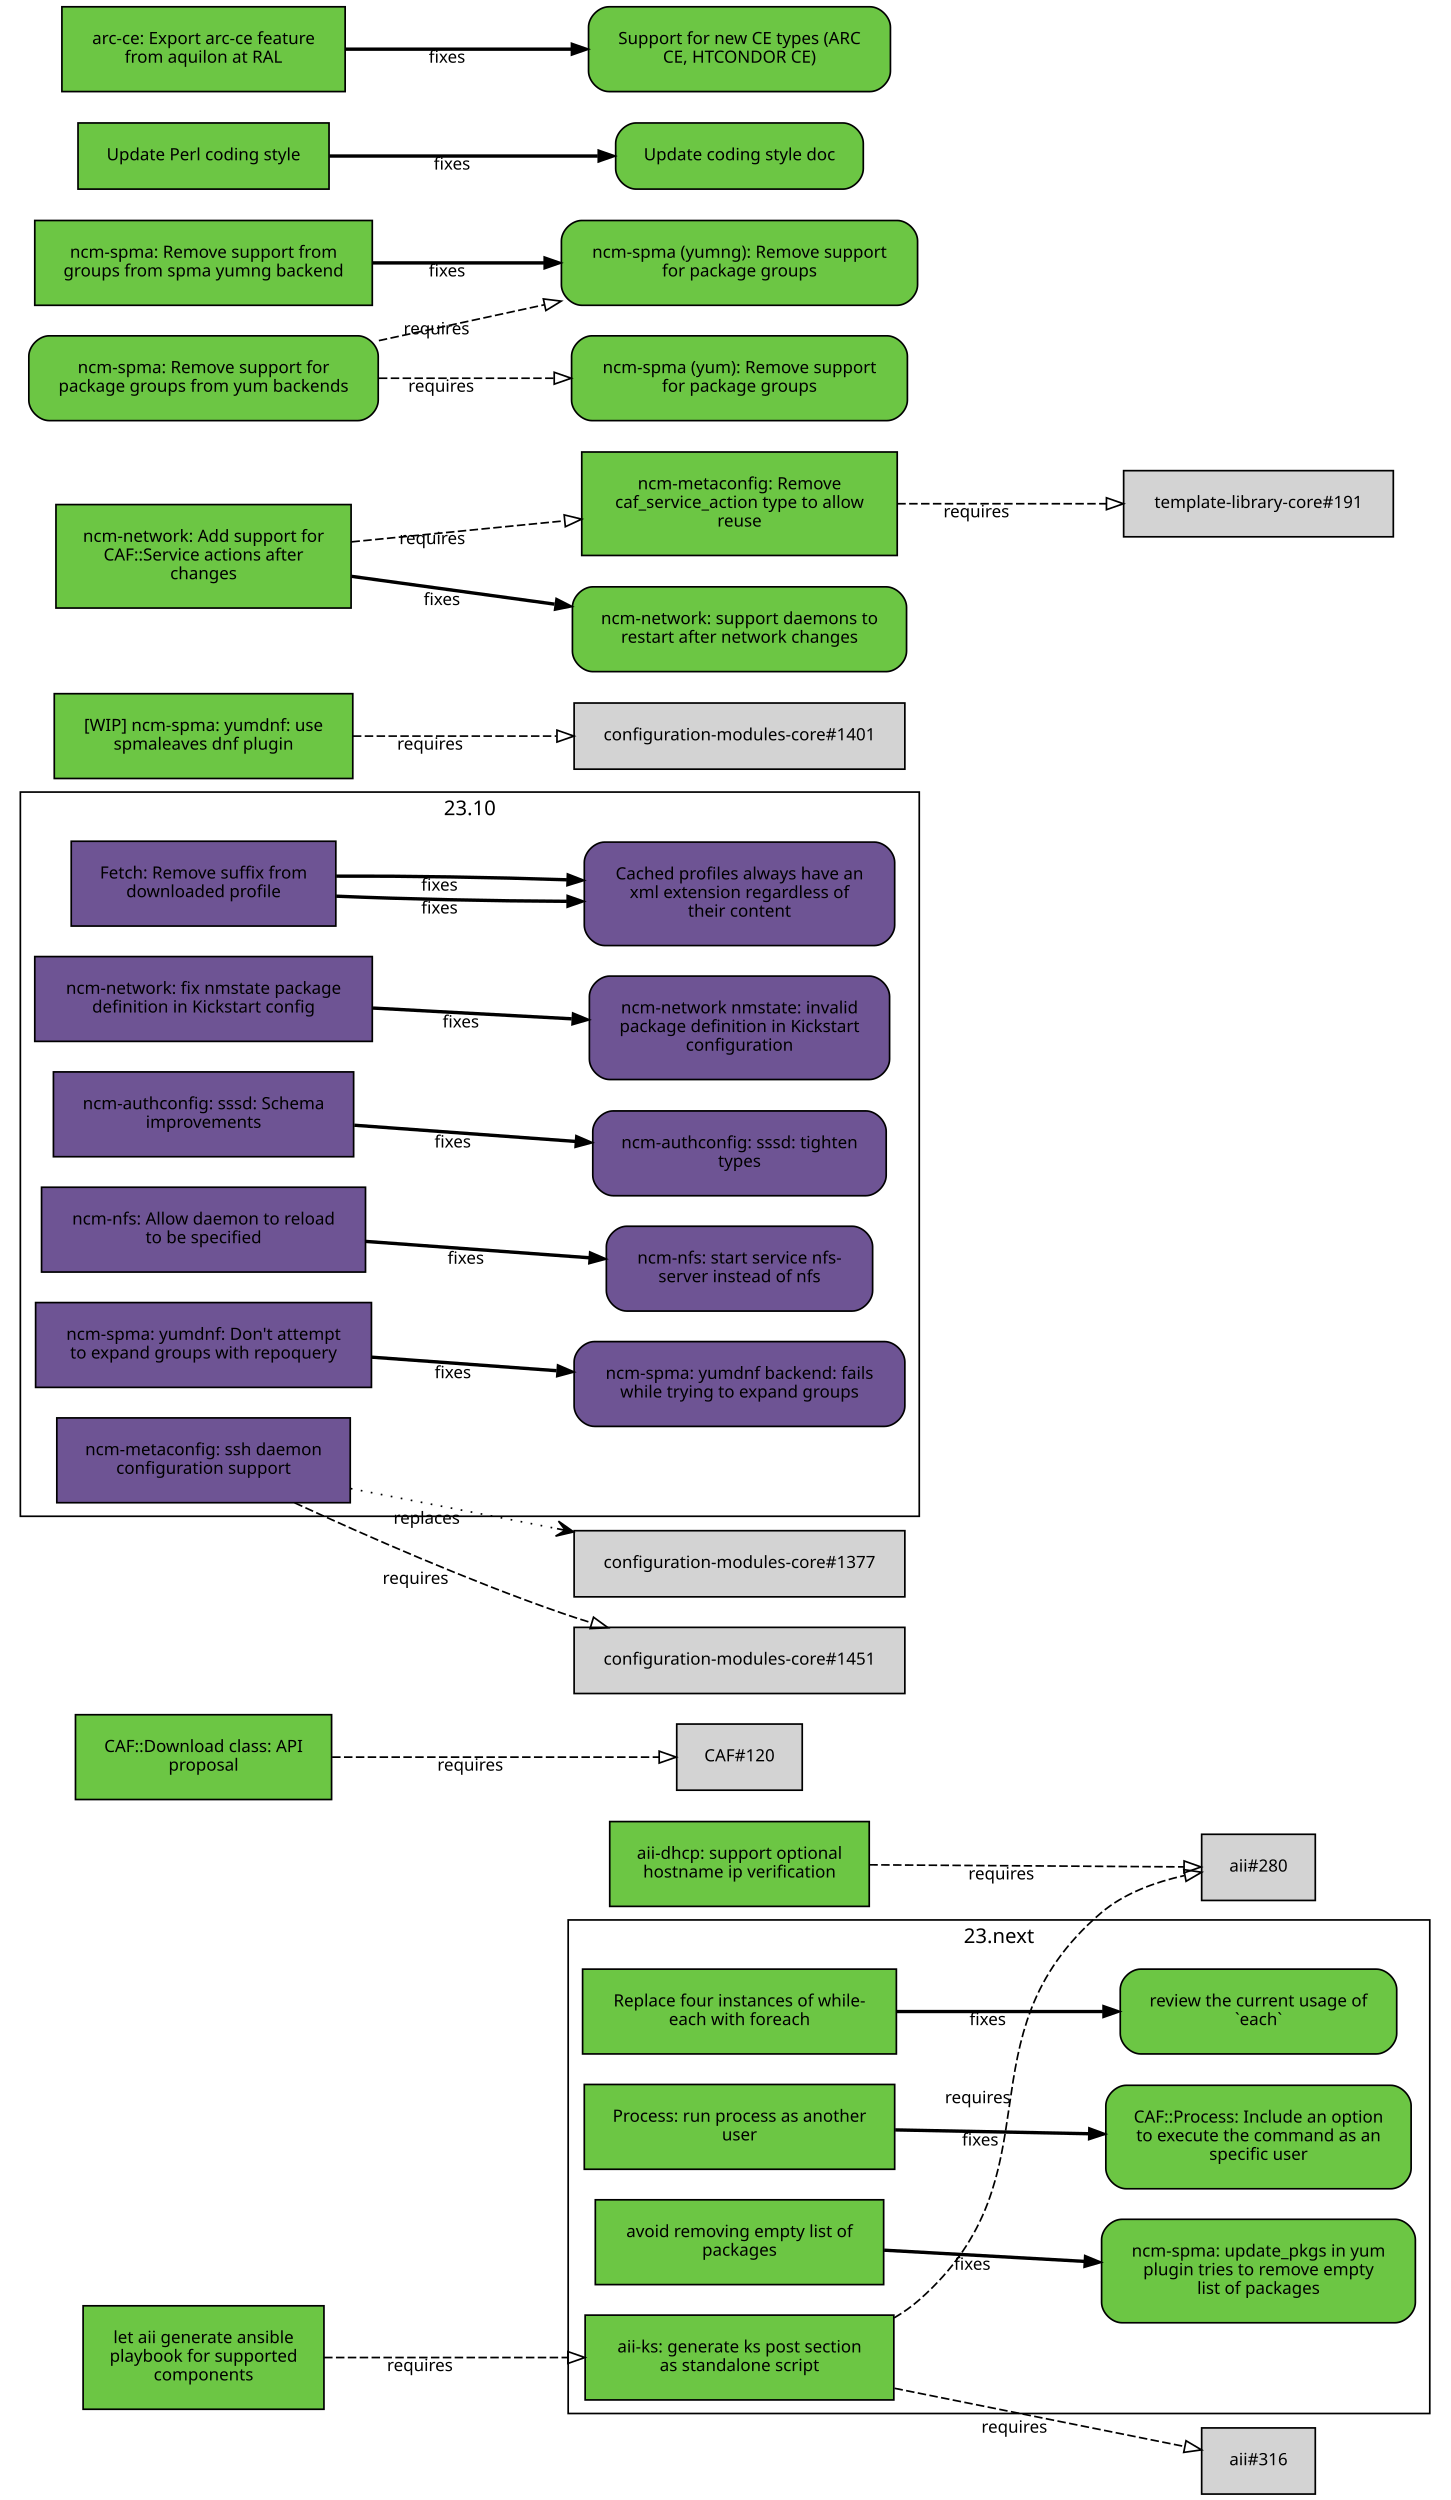
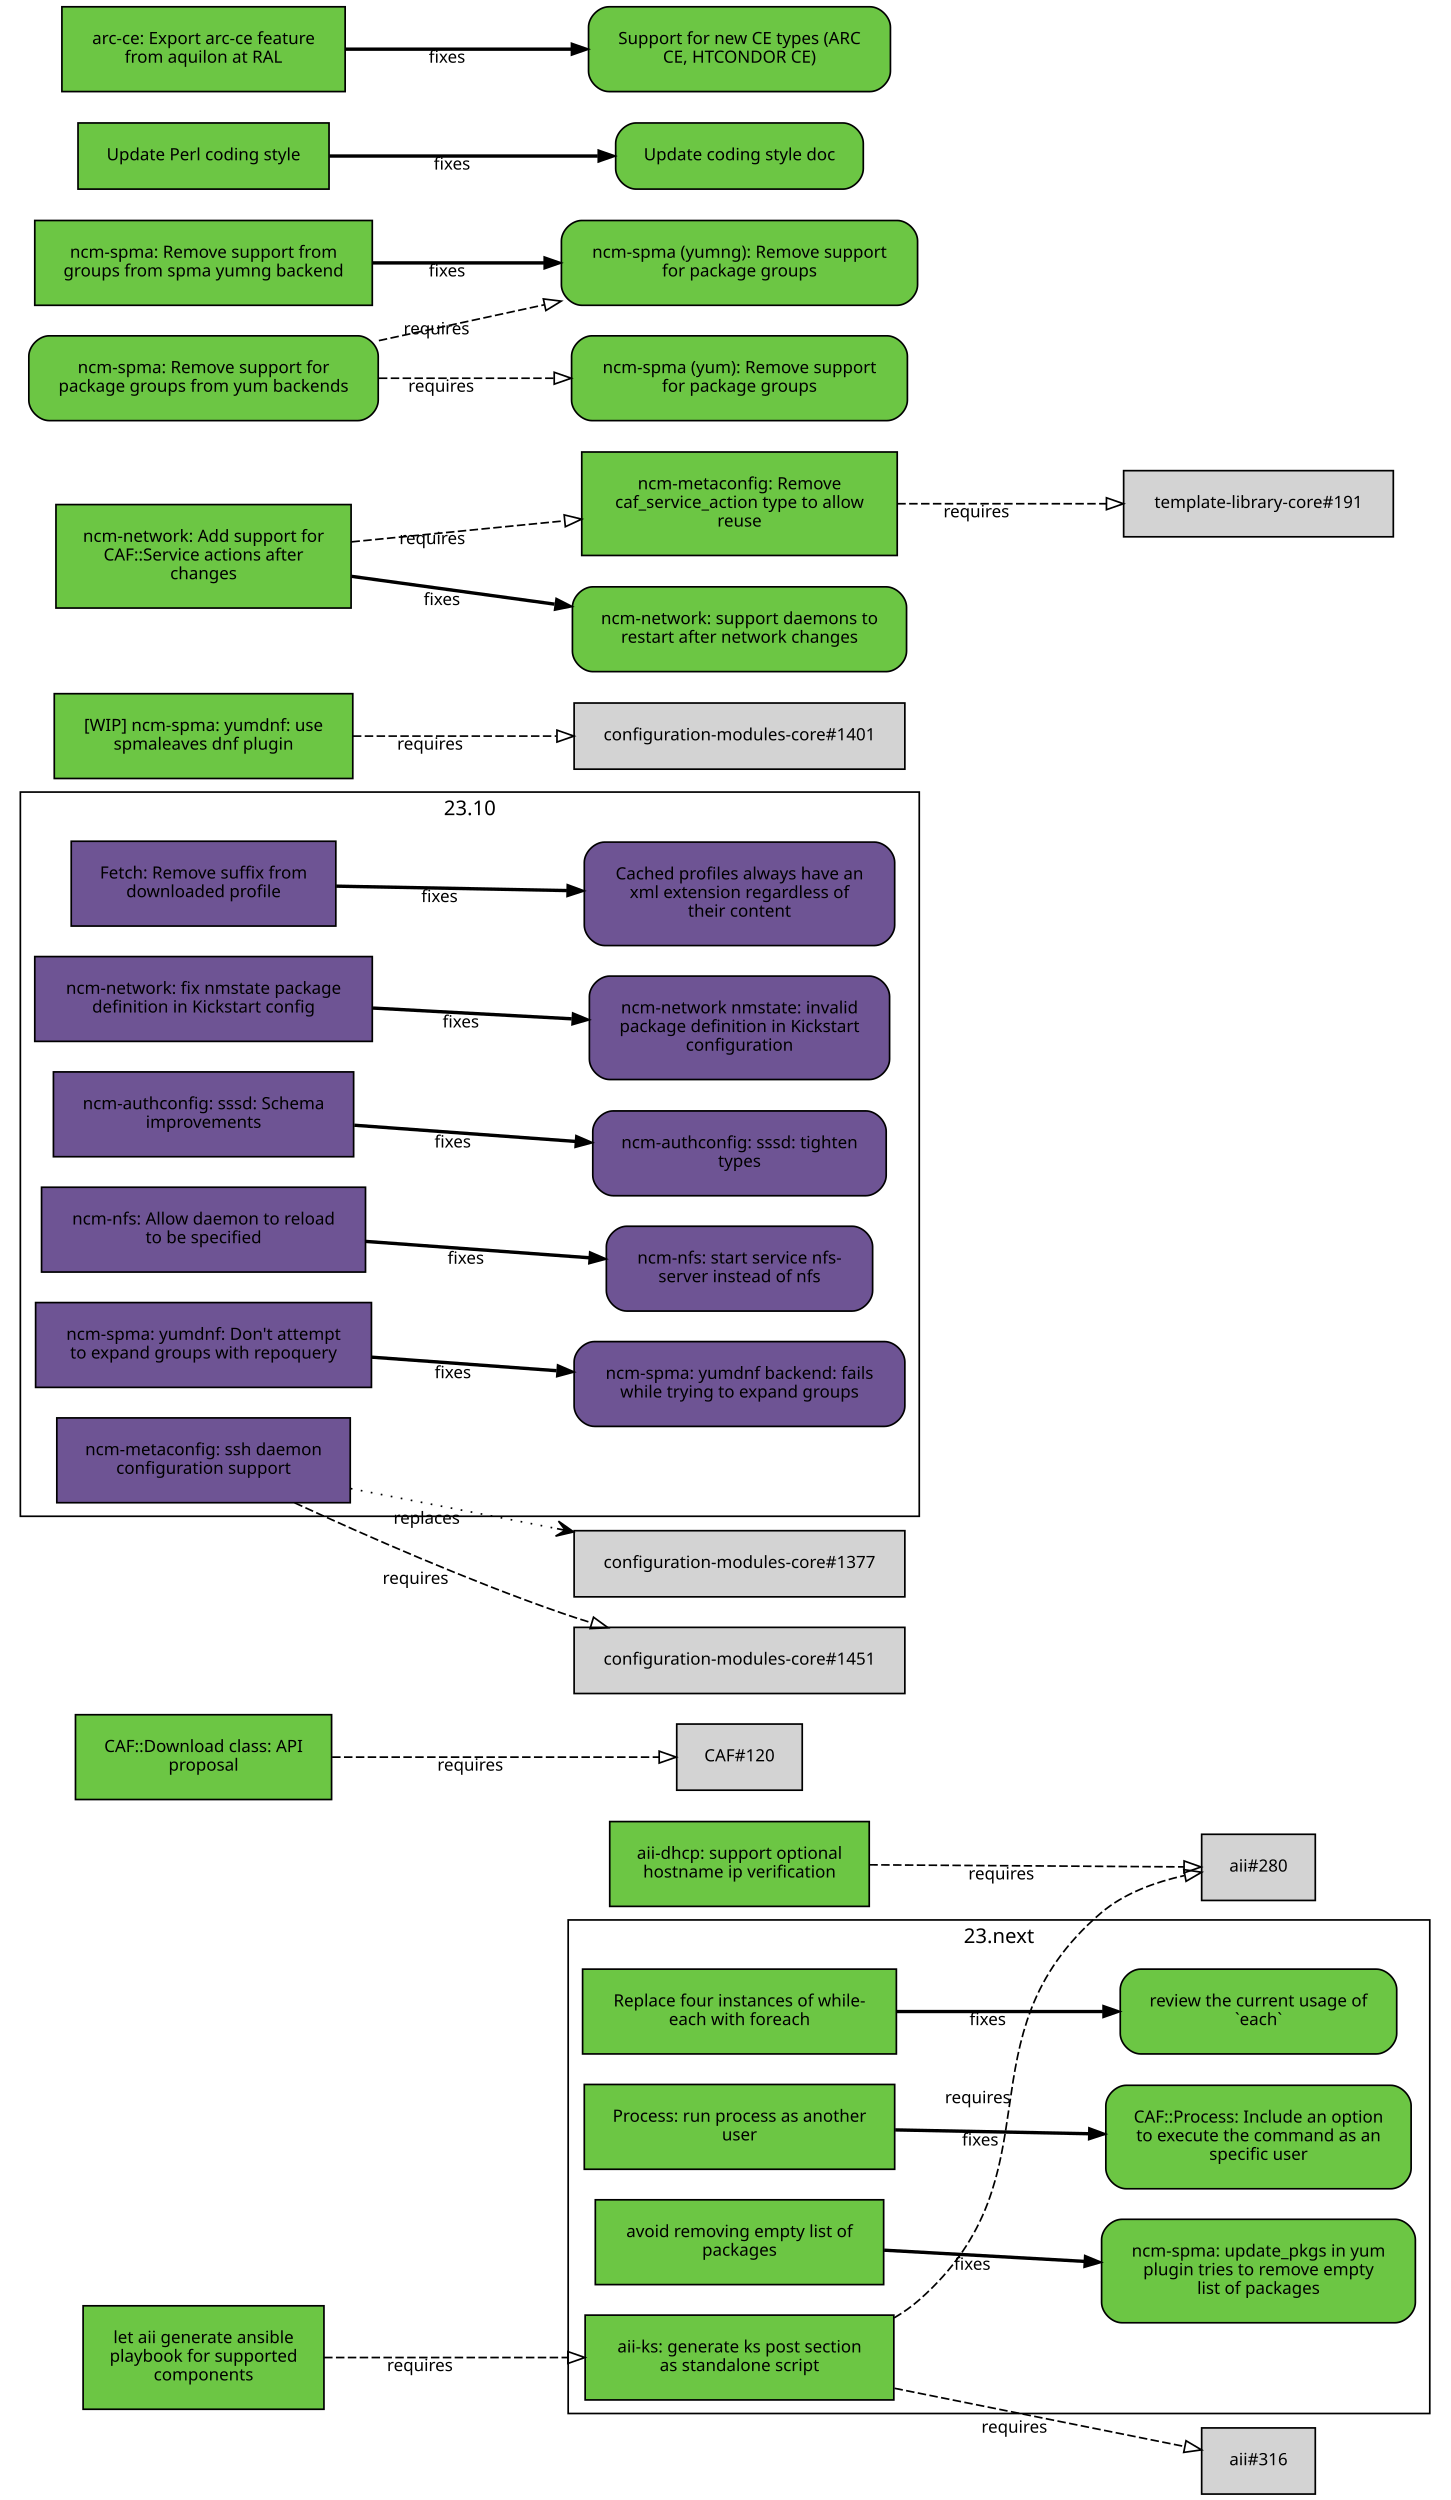
<svg xmlns="http://www.w3.org/2000/svg" xmlns:xlink="http://www.w3.org/1999/xlink" width="855pt" height="1474pt" viewBox="0.00 0.00 855.00 1474.00">
  <g id="graph0" class="graph" transform="scale(1 1) rotate(0) translate(4 1470)">
    <polygon fill="white" stroke="white" points="-4,5 -4,-1470 852,-1470 852,5 -4,5" />
    <g id="clust2" class="cluster">
      <polygon fill="none" stroke="black" points="8,-576 8,-1003 538,-1003 538,-576 8,-576" />
      <text text-anchor="middle" x="273" y="-989.4" font-family="Sans" font-size="12.00">23.10</text>
    </g>
    <g id="clust1" class="cluster">
      <polygon fill="none" stroke="black" points="331,-47 331,-338 839,-338 839,-47 331,-47" />
      <text text-anchor="middle" x="585" y="-324.4" font-family="Sans" font-size="12.00">23.next</text>
    </g>
    <g id="node1" class="node">
      <g id="a_node1">
        <a xlink:href="https://github.com/quattor/aii/pull/328" xlink:title="aii#328 (pull-request)" target="_parent">
          <polygon fill="#6cc644" stroke="black" points="523,-105 341,-105 341,-55 523,-55 523,-105" />
          <text text-anchor="middle" x="432" y="-83" font-family="Sans" font-size="10.00">aii-ks: generate ks post section</text>
          <text text-anchor="middle" x="432" y="-72" font-family="Sans" font-size="10.00">as standalone script</text>
        </a>
      </g>
    </g>
    <g id="node2" class="node">
      <polygon fill="lightgrey" stroke="black" points="771.5,-388.5 704.5,-388.5 704.5,-349.5 771.5,-349.5 771.5,-388.5" />
      <text text-anchor="middle" x="738" y="-366.5" font-family="Sans" font-size="10.00">aii#280</text>
    </g>
    <g id="edge1" class="edge">
      <path fill="none" stroke="black" stroke-dasharray="5,2" d="M523.177,-103.373C528.47,-106.484 533.473,-110.008 538,-114 621.964,-188.027 560.019,-269.143 645,-342 658.709,-353.754 677.321,-360.394 694.218,-364.145" />
      <polygon fill="none" stroke="black" points="693.975,-367.663 704.458,-366.126 695.305,-360.79 693.975,-367.663" />
      <text text-anchor="middle" x="572.527" y="-229.944" font-family="Sans" font-size="10.00">requires</text>
    </g>
    <g id="node3" class="node">
      <polygon fill="lightgrey" stroke="black" points="771.5,-38.5 704.5,-38.5 704.5,0.5 771.5,0.5 771.5,-38.5" />
      <text text-anchor="middle" x="738" y="-16.5" font-family="Sans" font-size="10.00">aii#316</text>
    </g>
    <g id="edge2" class="edge">
      <path fill="none" stroke="black" stroke-dasharray="5,2" d="M523.387,-61.863C580.055,-50.492 650.477,-36.362 694.595,-27.509" />
      <polygon fill="none" stroke="black" points="695.291,-30.939 704.407,-25.54 693.914,-24.076 695.291,-30.939" />
      <text text-anchor="middle" x="594.051" y="-35.671" font-family="Sans" font-size="10.00">requires</text>
    </g>
    <g id="node4" class="node">
      <g id="a_node4">
        <a xlink:href="https://github.com/quattor/aii/pull/331" xlink:title="aii#331 (pull-request)" target="_parent">
          <polygon fill="#6cc644" stroke="black" points="187,-110.5 45,-110.5 45,-49.5 187,-49.5 187,-110.5" />
          <text text-anchor="middle" x="116" y="-88.5" font-family="Sans" font-size="10.00">let aii generate ansible</text>
          <text text-anchor="middle" x="116" y="-77.5" font-family="Sans" font-size="10.00">playbook for supported</text>
          <text text-anchor="middle" x="116" y="-66.5" font-family="Sans" font-size="10.00">components</text>
        </a>
      </g>
    </g>
    <g id="edge3" class="edge">
      <path fill="none" stroke="black" stroke-dasharray="5,2" d="M187.077,-80C229.343,-80 283.883,-80 330.668,-80" />
      <polygon fill="none" stroke="black" points="330.834,-83.5 340.834,-80 330.834,-76.5 330.834,-83.5" />
      <text text-anchor="middle" x="243.574" y="-72" font-family="Sans" font-size="10.00">requires</text>
    </g>
    <g id="node5" class="node">
      <g id="a_node5">
        <a xlink:href="https://github.com/quattor/aii/pull/299" xlink:title="aii#299 (pull-request)" target="_parent">
          <polygon fill="#6cc644" stroke="black" points="508.5,-396 355.5,-396 355.5,-346 508.5,-346 508.5,-396" />
          <text text-anchor="middle" x="432" y="-374" font-family="Sans" font-size="10.00">aii-dhcp: support optional</text>
          <text text-anchor="middle" x="432" y="-363" font-family="Sans" font-size="10.00">hostname ip verification</text>
        </a>
      </g>
    </g>
    <g id="edge4" class="edge">
      <path fill="none" stroke="black" stroke-dasharray="5,2" d="M508.537,-370.503C567.023,-370.118 645.931,-369.599 694.049,-369.283" />
      <polygon fill="none" stroke="black" points="694.146,-372.782 704.123,-369.216 694.1,-365.782 694.146,-372.782" />
      <text text-anchor="middle" x="586.342" y="-361.86" font-family="Sans" font-size="10.00">requires</text>
    </g>
    <g id="node6" class="node">
      <g id="a_node6">
        <a xlink:href="https://github.com/quattor/CAF/pull/277" xlink:title="CAF#277 (pull-request)" target="_parent">
          <polygon fill="#6cc644" stroke="black" points="524.5,-309 339.5,-309 339.5,-259 524.5,-259 524.5,-309" />
          <text text-anchor="middle" x="432" y="-287" font-family="Sans" font-size="10.00">Replace four instances of while-</text>
          <text text-anchor="middle" x="432" y="-276" font-family="Sans" font-size="10.00">each with foreach</text>
        </a>
      </g>
    </g>
    <g id="node7" class="node">
      <g id="a_node7">
        <a xlink:href="https://github.com/quattor/CAF/issues/109" xlink:title="CAF#109 (issue)" target="_parent">
          <path fill="#6cc644" stroke="black" d="M807.5,-309C807.5,-309 668.5,-309 668.5,-309 662.5,-309 656.5,-303 656.5,-297 656.5,-297 656.5,-271 656.5,-271 656.5,-265 662.5,-259 668.5,-259 668.5,-259 807.5,-259 807.5,-259 813.5,-259 819.5,-265 819.5,-271 819.5,-271 819.5,-297 819.5,-297 819.5,-303 813.5,-309 807.5,-309" />
          <text text-anchor="middle" x="738" y="-287" font-family="Sans" font-size="10.00">review the current usage of</text>
          <text text-anchor="middle" x="738" y="-276" font-family="Sans" font-size="10.00">`each`</text>
        </a>
      </g>
    </g>
    <g id="edge5" class="edge">
      <path fill="none" stroke="black" stroke-width="2" d="M524.622,-284C563.139,-284 607.831,-284 646.253,-284" />
      <polygon fill="black" stroke="black" points="646.394,-287.5 656.394,-284 646.394,-280.5 646.394,-287.5" />
      <text text-anchor="middle" x="578.345" y="-276" font-family="Sans" font-size="10.00">fixes</text>
    </g>
    <g id="node8" class="node">
      <g id="a_node8">
        <a xlink:href="https://github.com/quattor/CAF/pull/257" xlink:title="CAF#257 (pull-request)" target="_parent">
          <polygon fill="#6cc644" stroke="black" points="523.5,-241 340.5,-241 340.5,-191 523.5,-191 523.5,-241" />
          <text text-anchor="middle" x="432" y="-219" font-family="Sans" font-size="10.00">Process: run process as another</text>
          <text text-anchor="middle" x="432" y="-208" font-family="Sans" font-size="10.00">user</text>
        </a>
      </g>
    </g>
    <g id="node9" class="node">
      <g id="a_node9">
        <a xlink:href="https://github.com/quattor/CAF/issues/253" xlink:title="CAF#253 (issue)" target="_parent">
          <path fill="#6cc644" stroke="black" d="M816,-240.5C816,-240.5 660,-240.5 660,-240.5 654,-240.5 648,-234.5 648,-228.5 648,-228.5 648,-191.5 648,-191.5 648,-185.5 654,-179.5 660,-179.5 660,-179.5 816,-179.5 816,-179.5 822,-179.5 828,-185.5 828,-191.5 828,-191.5 828,-228.5 828,-228.5 828,-234.5 822,-240.5 816,-240.5" />
          <text text-anchor="middle" x="738" y="-218.5" font-family="Sans" font-size="10.00">CAF::Process: Include an option</text>
          <text text-anchor="middle" x="738" y="-207.5" font-family="Sans" font-size="10.00">to execute the command as an</text>
          <text text-anchor="middle" x="738" y="-196.5" font-family="Sans" font-size="10.00">specific user</text>
        </a>
      </g>
    </g>
    <g id="edge6" class="edge">
      <path fill="none" stroke="black" stroke-width="2" d="M523.798,-214.208C559.701,-213.499 601.072,-212.683 637.762,-211.959" />
      <polygon fill="black" stroke="black" points="638.048,-215.454 647.977,-211.757 637.91,-208.455 638.048,-215.454" />
      <text text-anchor="middle" x="573.947" y="-204.981" font-family="Sans" font-size="10.00">fixes</text>
    </g>
    <g id="node10" class="node">
      <g id="a_node10">
        <a xlink:href="https://github.com/quattor/CAF/pull/110" xlink:title="CAF#110 (pull-request)" target="_parent">
          <polygon fill="#6cc644" stroke="black" points="191.5,-459 40.5,-459 40.5,-409 191.5,-409 191.5,-459" />
          <text text-anchor="middle" x="116" y="-437" font-family="Sans" font-size="10.00">CAF::Download class: API</text>
          <text text-anchor="middle" x="116" y="-426" font-family="Sans" font-size="10.00">proposal</text>
        </a>
      </g>
    </g>
    <g id="node11" class="node">
      <polygon fill="lightgrey" stroke="black" points="469,-453.5 395,-453.5 395,-414.5 469,-414.5 469,-453.5" />
      <text text-anchor="middle" x="432" y="-431.5" font-family="Sans" font-size="10.00">CAF#120</text>
    </g>
    <g id="edge7" class="edge">
      <path fill="none" stroke="black" stroke-dasharray="5,2" d="M191.812,-434C251.718,-434 333.856,-434 384.623,-434" />
      <polygon fill="none" stroke="black" points="384.651,-437.5 394.651,-434 384.651,-430.5 384.651,-437.5" />
      <text text-anchor="middle" x="273.255" y="-426" font-family="Sans" font-size="10.00">requires</text>
    </g>
    <g id="node12" class="node">
      <g id="a_node12">
        <a xlink:href="https://github.com/quattor/CCM/pull/210" xlink:title="CCM#210 (pull-request)" target="_parent">
          <polygon fill="#6e5494" stroke="black" points="194,-974 38,-974 38,-924 194,-924 194,-974" />
          <text text-anchor="middle" x="116" y="-952" font-family="Sans" font-size="10.00">Fetch: Remove suffix from</text>
          <text text-anchor="middle" x="116" y="-941" font-family="Sans" font-size="10.00">downloaded profile</text>
        </a>
      </g>
    </g>
    <g id="node13" class="node">
      <g id="a_node13">
        <a xlink:href="https://github.com/quattor/CCM/issues/204" xlink:title="CCM#204 (issue)" target="_parent">
          <path fill="#6e5494" stroke="black" d="M511.5,-973.5C511.5,-973.5 352.5,-973.5 352.5,-973.5 346.5,-973.5 340.5,-967.5 340.5,-961.5 340.5,-961.5 340.5,-924.5 340.5,-924.5 340.5,-918.5 346.5,-912.5 352.5,-912.5 352.5,-912.5 511.5,-912.5 511.5,-912.5 517.5,-912.5 523.5,-918.5 523.5,-924.5 523.5,-924.5 523.5,-961.5 523.5,-961.5 523.5,-967.5 517.5,-973.5 511.5,-973.5" />
          <text text-anchor="middle" x="432" y="-951.5" font-family="Sans" font-size="10.00">Cached profiles always have an</text>
          <text text-anchor="middle" x="432" y="-940.5" font-family="Sans" font-size="10.00">xml extension regardless of</text>
          <text text-anchor="middle" x="432" y="-929.5" font-family="Sans" font-size="10.00">their content</text>
        </a>
      </g>
    </g>
    <g id="edge8" class="edge">
-       <path fill="none" stroke="black" stroke-width="2" d="M194.215,-941.618C235.236,-939.884 286.154,-938.764 330.251,-938.576" />
-       <polygon fill="black" stroke="black" points="330.432,-942.076 340.423,-938.549 330.414,-935.076 330.432,-942.076" />
-       <text text-anchor="middle" x="255.112" y="-931.387" font-family="Sans" font-size="10.00">fixes</text>
-     </g>
-     <g id="edge9" class="edge">
-       <path fill="none" stroke="black" stroke-width="2" d="M194.215,-953.431C235.236,-953.597 286.154,-952.772 330.251,-951.274" />
-       <polygon fill="black" stroke="black" points="330.554,-954.766 340.423,-950.912 330.305,-947.77 330.554,-954.766" />
-       <text text-anchor="middle" x="255.112" y="-944.876" font-family="Sans" font-size="10.00">fixes</text>
+       <path fill="none" stroke="black" stroke-width="2" d="M194.215,-947.525C235.236,-946.741 286.154,-945.768 330.251,-944.925" />
+       <polygon fill="black" stroke="black" points="330.492,-948.421 340.423,-944.731 330.358,-941.423 330.492,-948.421" />
+       <text text-anchor="middle" x="255.112" y="-938.132" font-family="Sans" font-size="10.00">fixes</text>
    </g>
    <g id="node14" class="node">
      <g id="a_node14">
        <a xlink:href="https://github.com/quattor/configuration-modules-core/pull/1630" xlink:title="configuration-modules-core#1630 (pull-request)" target="_parent">
          <polygon fill="#6e5494" stroke="black" points="215.5,-906 16.5,-906 16.5,-856 215.5,-856 215.5,-906" />
          <text text-anchor="middle" x="116" y="-884" font-family="Sans" font-size="10.00">ncm-network: fix nmstate package</text>
          <text text-anchor="middle" x="116" y="-873" font-family="Sans" font-size="10.00">definition in Kickstart config</text>
        </a>
      </g>
    </g>
    <g id="node15" class="node">
      <g id="a_node15">
        <a xlink:href="https://github.com/quattor/configuration-modules-core/issues/1629" xlink:title="configuration-modules-core#1629 (issue)" target="_parent">
          <path fill="#6e5494" stroke="black" d="M508.5,-894.5C508.5,-894.5 355.5,-894.5 355.5,-894.5 349.5,-894.5 343.5,-888.5 343.5,-882.5 343.5,-882.5 343.5,-845.5 343.5,-845.5 343.5,-839.5 349.5,-833.5 355.5,-833.5 355.5,-833.5 508.5,-833.5 508.5,-833.5 514.5,-833.5 520.5,-839.5 520.5,-845.5 520.5,-845.5 520.5,-882.5 520.5,-882.5 520.5,-888.5 514.5,-894.5 508.5,-894.5" />
          <text text-anchor="middle" x="432" y="-872.5" font-family="Sans" font-size="10.00">ncm-network nmstate: invalid</text>
          <text text-anchor="middle" x="432" y="-861.5" font-family="Sans" font-size="10.00">package definition in Kickstart</text>
          <text text-anchor="middle" x="432" y="-850.5" font-family="Sans" font-size="10.00">configuration</text>
        </a>
      </g>
    </g>
-     <g id="edge10" class="edge">
+     <g id="edge9" class="edge">
      <path fill="none" stroke="black" stroke-width="2" d="M215.921,-875.644C253.303,-873.621 295.798,-871.32 333.087,-869.301" />
      <polygon fill="black" stroke="black" points="333.662,-872.775 343.458,-868.74 333.283,-865.785 333.662,-872.775" />
      <text text-anchor="middle" x="267.683" y="-864.192" font-family="Sans" font-size="10.00">fixes</text>
    </g>
    <g id="node16" class="node">
      <g id="a_node16">
        <a xlink:href="https://github.com/quattor/configuration-modules-core/pull/1622" xlink:title="configuration-modules-core#1622 (pull-request)" target="_parent">
          <polygon fill="#6e5494" stroke="black" points="204.5,-838 27.5,-838 27.5,-788 204.5,-788 204.5,-838" />
          <text text-anchor="middle" x="116" y="-816" font-family="Sans" font-size="10.00">ncm-authconfig: sssd: Schema</text>
          <text text-anchor="middle" x="116" y="-805" font-family="Sans" font-size="10.00">improvements</text>
        </a>
      </g>
    </g>
    <g id="node17" class="node">
      <g id="a_node17">
        <a xlink:href="https://github.com/quattor/configuration-modules-core/issues/1471" xlink:title="configuration-modules-core#1471 (issue)" target="_parent">
          <path fill="#6e5494" stroke="black" d="M506.5,-815C506.5,-815 357.5,-815 357.5,-815 351.5,-815 345.5,-809 345.5,-803 345.5,-803 345.5,-777 345.5,-777 345.5,-771 351.5,-765 357.5,-765 357.5,-765 506.5,-765 506.5,-765 512.5,-765 518.5,-771 518.5,-777 518.5,-777 518.5,-803 518.5,-803 518.5,-809 512.5,-815 506.5,-815" />
          <text text-anchor="middle" x="432" y="-793" font-family="Sans" font-size="10.00">ncm-authconfig: sssd: tighten</text>
          <text text-anchor="middle" x="432" y="-782" font-family="Sans" font-size="10.00">types</text>
        </a>
      </g>
    </g>
-     <g id="edge11" class="edge">
+     <g id="edge10" class="edge">
      <path fill="none" stroke="black" stroke-width="2" d="M204.884,-806.563C245.446,-803.592 293.697,-800.057 335.189,-797.018" />
      <polygon fill="black" stroke="black" points="335.589,-800.498 345.307,-796.277 335.078,-793.517 335.589,-800.498" />
      <text text-anchor="middle" x="262.92" y="-793.433" font-family="Sans" font-size="10.00">fixes</text>
    </g>
    <g id="node18" class="node">
      <g id="a_node18">
        <a xlink:href="https://github.com/quattor/configuration-modules-core/pull/1621" xlink:title="configuration-modules-core#1621 (pull-request)" target="_parent">
          <polygon fill="#6e5494" stroke="black" points="211.5,-770 20.5,-770 20.5,-720 211.5,-720 211.5,-770" />
          <text text-anchor="middle" x="116" y="-748" font-family="Sans" font-size="10.00">ncm-nfs: Allow daemon to reload</text>
          <text text-anchor="middle" x="116" y="-737" font-family="Sans" font-size="10.00">to be specified</text>
        </a>
      </g>
    </g>
    <g id="node19" class="node">
      <g id="a_node19">
        <a xlink:href="https://github.com/quattor/configuration-modules-core/issues/1618" xlink:title="configuration-modules-core#1618 (issue)" target="_parent">
          <path fill="#6e5494" stroke="black" d="M498.5,-747C498.5,-747 365.5,-747 365.5,-747 359.5,-747 353.5,-741 353.5,-735 353.5,-735 353.5,-709 353.5,-709 353.5,-703 359.5,-697 365.5,-697 365.5,-697 498.5,-697 498.5,-697 504.5,-697 510.5,-703 510.5,-709 510.5,-709 510.5,-735 510.5,-735 510.5,-741 504.5,-747 498.5,-747" />
          <text text-anchor="middle" x="432" y="-725" font-family="Sans" font-size="10.00">ncm-nfs: start service nfs-</text>
          <text text-anchor="middle" x="432" y="-714" font-family="Sans" font-size="10.00">server instead of nfs</text>
        </a>
      </g>
    </g>
-     <g id="edge12" class="edge">
+     <g id="edge11" class="edge">
      <path fill="none" stroke="black" stroke-width="2" d="M211.636,-738.068C253.508,-735.001 302.447,-731.416 343.464,-728.412" />
      <polygon fill="black" stroke="black" points="343.722,-731.902 353.439,-727.681 343.21,-724.921 343.722,-731.902" />
      <text text-anchor="middle" x="270.635" y="-724.868" font-family="Sans" font-size="10.00">fixes</text>
    </g>
    <g id="node20" class="node">
      <g id="a_node20">
        <a xlink:href="https://github.com/quattor/configuration-modules-core/pull/1620" xlink:title="configuration-modules-core#1620 (pull-request)" target="_parent">
          <polygon fill="#6e5494" stroke="black" points="215,-702 17,-702 17,-652 215,-652 215,-702" />
          <text text-anchor="middle" x="116" y="-680" font-family="Sans" font-size="10.00">ncm-spma: yumdnf: Don't attempt</text>
          <text text-anchor="middle" x="116" y="-669" font-family="Sans" font-size="10.00">to expand groups with repoquery</text>
        </a>
      </g>
    </g>
    <g id="node21" class="node">
      <g id="a_node21">
        <a xlink:href="https://github.com/quattor/configuration-modules-core/issues/1524" xlink:title="configuration-modules-core#1524 (issue)" target="_parent">
          <path fill="#6e5494" stroke="black" d="M517.5,-679C517.5,-679 346.5,-679 346.5,-679 340.5,-679 334.5,-673 334.5,-667 334.5,-667 334.5,-641 334.5,-641 334.5,-635 340.5,-629 346.5,-629 346.5,-629 517.5,-629 517.5,-629 523.5,-629 529.5,-635 529.5,-641 529.5,-641 529.5,-667 529.5,-667 529.5,-673 523.5,-679 517.5,-679" />
          <text text-anchor="middle" x="432" y="-657" font-family="Sans" font-size="10.00">ncm-spma: yumdnf backend: fails</text>
          <text text-anchor="middle" x="432" y="-646" font-family="Sans" font-size="10.00">while trying to expand groups</text>
        </a>
      </g>
    </g>
-     <g id="edge13" class="edge">
+     <g id="edge12" class="edge">
      <path fill="none" stroke="black" stroke-width="2" d="M215.06,-669.817C249.699,-667.28 288.815,-664.415 324.146,-661.827" />
      <polygon fill="black" stroke="black" points="324.773,-665.29 334.491,-661.069 324.262,-658.309 324.773,-665.29" />
      <text text-anchor="middle" x="262.99" y="-657.428" font-family="Sans" font-size="10.00">fixes</text>
    </g>
    <g id="node22" class="node">
      <g id="a_node22">
        <a xlink:href="https://github.com/quattor/configuration-modules-core/pull/1554" xlink:title="configuration-modules-core#1554 (pull-request)" target="_parent">
          <polygon fill="#6cc644" stroke="black" points="517,-173 347,-173 347,-123 517,-123 517,-173" />
          <text text-anchor="middle" x="432" y="-151" font-family="Sans" font-size="10.00">avoid removing empty list of</text>
          <text text-anchor="middle" x="432" y="-140" font-family="Sans" font-size="10.00">packages</text>
        </a>
      </g>
    </g>
    <g id="node23" class="node">
      <g id="a_node23">
        <a xlink:href="https://github.com/quattor/configuration-modules-core/issues/1553" xlink:title="configuration-modules-core#1553 (issue)" target="_parent">
          <path fill="#6cc644" stroke="black" d="M818.5,-161.5C818.5,-161.5 657.5,-161.5 657.5,-161.5 651.5,-161.5 645.5,-155.5 645.5,-149.5 645.5,-149.5 645.5,-112.5 645.5,-112.5 645.5,-106.5 651.5,-100.5 657.5,-100.5 657.5,-100.5 818.5,-100.5 818.5,-100.5 824.5,-100.5 830.5,-106.5 830.5,-112.5 830.5,-112.5 830.5,-149.5 830.5,-149.5 830.5,-155.5 824.5,-161.5 818.5,-161.5" />
          <text text-anchor="middle" x="738" y="-139.5" font-family="Sans" font-size="10.00">ncm-spma: update_pkgs in yum</text>
          <text text-anchor="middle" x="738" y="-128.5" font-family="Sans" font-size="10.00">plugin tries to remove empty</text>
          <text text-anchor="middle" x="738" y="-117.5" font-family="Sans" font-size="10.00">list of packages</text>
        </a>
      </g>
    </g>
-     <g id="edge14" class="edge">
+     <g id="edge13" class="edge">
      <path fill="none" stroke="black" stroke-width="2" d="M517.277,-143.287C553.812,-141.244 596.909,-138.834 635.213,-136.692" />
      <polygon fill="black" stroke="black" points="635.57,-140.178 645.359,-136.125 635.179,-133.189 635.57,-140.178" />
      <text text-anchor="middle" x="569.248" y="-131.71" font-family="Sans" font-size="10.00">fixes</text>
    </g>
    <g id="node24" class="node">
      <g id="a_node24">
        <a xlink:href="https://github.com/quattor/configuration-modules-core/pull/1452" xlink:title="configuration-modules-core#1452 (pull-request)" target="_parent">
          <polygon fill="#6e5494" stroke="black" points="202.5,-634 29.5,-634 29.5,-584 202.5,-584 202.5,-634" />
          <text text-anchor="middle" x="116" y="-612" font-family="Sans" font-size="10.00">ncm-metaconfig: ssh daemon</text>
          <text text-anchor="middle" x="116" y="-601" font-family="Sans" font-size="10.00">configuration support</text>
        </a>
      </g>
    </g>
    <g id="node25" class="node">
      <polygon fill="lightgrey" stroke="black" points="529.5,-567.5 334.5,-567.5 334.5,-528.5 529.5,-528.5 529.5,-567.5" />
      <text text-anchor="middle" x="432" y="-545.5" font-family="Sans" font-size="10.00">configuration-modules-core#1377</text>
    </g>
-     <g id="edge15" class="edge">
+     <g id="edge14" class="edge">
      <path fill="none" stroke="black" stroke-dasharray="1,5" d="M202.802,-592.331C240.298,-585.047 284.669,-576.427 324.269,-568.734" />
      <polygon fill="black" stroke="black" points="334.228,-566.8 325.269,-573.124 329.319,-567.753 324.411,-568.707 324.411,-568.707 324.411,-568.707 329.319,-567.753 323.553,-564.289 334.228,-566.8 334.228,-566.8" />
      <text text-anchor="middle" x="247.583" y="-571.552" font-family="Sans" font-size="10.00">replaces</text>
    </g>
    <g id="node26" class="node">
      <polygon fill="lightgrey" stroke="black" points="529.5,-510.5 334.5,-510.5 334.5,-471.5 529.5,-471.5 529.5,-510.5" />
      <text text-anchor="middle" x="432" y="-488.5" font-family="Sans" font-size="10.00">configuration-modules-core#1451</text>
    </g>
-     <g id="edge16" class="edge">
+     <g id="edge15" class="edge">
      <path fill="none" stroke="black" stroke-dasharray="5,2" d="M169.693,-583.943C211.678,-564.586 272.288,-537.982 327,-519 332.797,-516.989 338.816,-515.033 344.905,-513.152" />
      <polygon fill="none" stroke="black" points="345.944,-516.495 354.51,-510.26 343.926,-509.792 345.944,-516.495" />
      <text text-anchor="middle" x="240.995" y="-536.113" font-family="Sans" font-size="10.00">requires</text>
    </g>
    <g id="node27" class="node">
      <g id="a_node27">
        <a xlink:href="https://github.com/quattor/configuration-modules-core/pull/1507" xlink:title="configuration-modules-core#1507 (pull-request)" target="_parent">
          <polygon fill="#6cc644" stroke="black" points="204,-1061 28,-1061 28,-1011 204,-1011 204,-1061" />
          <text text-anchor="middle" x="116" y="-1039" font-family="Sans" font-size="10.00">[WIP] ncm-spma: yumdnf: use</text>
          <text text-anchor="middle" x="116" y="-1028" font-family="Sans" font-size="10.00">spmaleaves dnf plugin</text>
        </a>
      </g>
    </g>
    <g id="node28" class="node">
      <polygon fill="lightgrey" stroke="black" points="529.5,-1055.5 334.5,-1055.5 334.5,-1016.5 529.5,-1016.5 529.5,-1055.5" />
      <text text-anchor="middle" x="432" y="-1033.5" font-family="Sans" font-size="10.00">configuration-modules-core#1401</text>
    </g>
-     <g id="edge17" class="edge">
+     <g id="edge16" class="edge">
      <path fill="none" stroke="black" stroke-dasharray="5,2" d="M204.05,-1036C241.203,-1036 284.927,-1036 324.027,-1036" />
      <polygon fill="none" stroke="black" points="324.391,-1039.5 334.391,-1036 324.391,-1032.5 324.391,-1039.5" />
      <text text-anchor="middle" x="249.549" y="-1028" font-family="Sans" font-size="10.00">requires</text>
    </g>
    <g id="node29" class="node">
      <g id="a_node29">
        <a xlink:href="https://github.com/quattor/configuration-modules-core/pull/1336" xlink:title="configuration-modules-core#1336 (pull-request)" target="_parent">
          <polygon fill="#6cc644" stroke="black" points="203,-1172.5 29,-1172.5 29,-1111.5 203,-1111.5 203,-1172.5" />
          <text text-anchor="middle" x="116" y="-1150.5" font-family="Sans" font-size="10.00">ncm-network: Add support for</text>
          <text text-anchor="middle" x="116" y="-1139.5" font-family="Sans" font-size="10.00">CAF::Service actions after</text>
          <text text-anchor="middle" x="116" y="-1128.5" font-family="Sans" font-size="10.00">changes</text>
        </a>
      </g>
    </g>
    <g id="node30" class="node">
      <g id="a_node30">
        <a xlink:href="https://github.com/quattor/configuration-modules-core/pull/1335" xlink:title="configuration-modules-core#1335 (pull-request)" target="_parent">
          <polygon fill="#6cc644" stroke="black" points="525,-1203.5 339,-1203.5 339,-1142.5 525,-1142.5 525,-1203.5" />
          <text text-anchor="middle" x="432" y="-1181.5" font-family="Sans" font-size="10.00">ncm-metaconfig: Remove</text>
          <text text-anchor="middle" x="432" y="-1170.5" font-family="Sans" font-size="10.00">caf_service_action type to allow</text>
          <text text-anchor="middle" x="432" y="-1159.5" font-family="Sans" font-size="10.00">reuse</text>
        </a>
      </g>
    </g>
-     <g id="edge18" class="edge">
+     <g id="edge17" class="edge">
      <path fill="none" stroke="black" stroke-dasharray="5,2" d="M203.217,-1150.51C242.047,-1154.35 288.184,-1158.9 328.746,-1162.9" />
      <polygon fill="none" stroke="black" points="328.636,-1166.41 338.931,-1163.91 329.323,-1159.44 328.636,-1166.41" />
      <text text-anchor="middle" x="250.868" y="-1149.19" font-family="Sans" font-size="10.00">requires</text>
    </g>
    <g id="node31" class="node">
      <g id="a_node31">
        <a xlink:href="https://github.com/quattor/configuration-modules-core/issues/1071" xlink:title="configuration-modules-core#1071 (issue)" target="_parent">
          <path fill="#6cc644" stroke="black" d="M518.5,-1124C518.5,-1124 345.5,-1124 345.5,-1124 339.5,-1124 333.5,-1118 333.5,-1112 333.5,-1112 333.5,-1086 333.5,-1086 333.5,-1080 339.5,-1074 345.5,-1074 345.5,-1074 518.5,-1074 518.5,-1074 524.5,-1074 530.5,-1080 530.5,-1086 530.5,-1086 530.5,-1112 530.5,-1112 530.5,-1118 524.5,-1124 518.5,-1124" />
          <text text-anchor="middle" x="432" y="-1102" font-family="Sans" font-size="10.00">ncm-network: support daemons to</text>
          <text text-anchor="middle" x="432" y="-1091" font-family="Sans" font-size="10.00">restart after network changes</text>
        </a>
      </g>
    </g>
-     <g id="edge19" class="edge">
+     <g id="edge18" class="edge">
      <path fill="none" stroke="black" stroke-width="2" d="M203.217,-1130.19C240.216,-1125.13 283.848,-1119.15 322.972,-1113.79" />
      <polygon fill="black" stroke="black" points="323.912,-1117.2 333.344,-1112.37 322.962,-1110.26 323.912,-1117.2" />
      <text text-anchor="middle" x="256.527" y="-1113.25" font-family="Sans" font-size="10.00">fixes</text>
    </g>
    <g id="node32" class="node">
      <polygon fill="lightgrey" stroke="black" points="817.5,-1192.5 658.5,-1192.5 658.5,-1153.5 817.5,-1153.5 817.5,-1192.5" />
      <text text-anchor="middle" x="738" y="-1170.5" font-family="Sans" font-size="10.00">template-library-core#191</text>
    </g>
-     <g id="edge20" class="edge">
+     <g id="edge19" class="edge">
      <path fill="none" stroke="black" stroke-dasharray="5,2" d="M525.035,-1173C564.097,-1173 609.452,-1173 648.16,-1173" />
      <polygon fill="none" stroke="black" points="648.369,-1176.5 658.369,-1173 648.369,-1169.5 648.369,-1176.5" />
      <text text-anchor="middle" x="571.665" y="-1165" font-family="Sans" font-size="10.00">requires</text>
    </g>
    <g id="node33" class="node">
      <g id="a_node33">
        <a xlink:href="https://github.com/quattor/configuration-modules-core/pull/1148" xlink:title="configuration-modules-core#1148 (pull-request)" target="_parent">
          <polygon fill="#6cc644" stroke="black" points="215.5,-1340 16.5,-1340 16.5,-1290 215.5,-1290 215.5,-1340" />
          <text text-anchor="middle" x="116" y="-1318" font-family="Sans" font-size="10.00">ncm-spma: Remove support from</text>
          <text text-anchor="middle" x="116" y="-1307" font-family="Sans" font-size="10.00">groups from spma yumng backend</text>
        </a>
      </g>
    </g>
    <g id="node34" class="node">
      <g id="a_node34">
        <a xlink:href="https://github.com/quattor/configuration-modules-core/issues/952" xlink:title="configuration-modules-core#952 (issue)" target="_parent">
          <path fill="#6cc644" stroke="black" d="M525,-1340C525,-1340 339,-1340 339,-1340 333,-1340 327,-1334 327,-1328 327,-1328 327,-1302 327,-1302 327,-1296 333,-1290 339,-1290 339,-1290 525,-1290 525,-1290 531,-1290 537,-1296 537,-1302 537,-1302 537,-1328 537,-1328 537,-1334 531,-1340 525,-1340" />
          <text text-anchor="middle" x="432" y="-1318" font-family="Sans" font-size="10.00">ncm-spma (yumng): Remove support</text>
          <text text-anchor="middle" x="432" y="-1307" font-family="Sans" font-size="10.00">for package groups</text>
        </a>
      </g>
    </g>
-     <g id="edge21" class="edge">
+     <g id="edge20" class="edge">
      <path fill="none" stroke="black" stroke-width="2" d="M215.921,-1315C247.933,-1315 283.695,-1315 316.726,-1315" />
      <polygon fill="black" stroke="black" points="316.883,-1318.5 326.883,-1315 316.882,-1311.5 316.883,-1318.5" />
      <text text-anchor="middle" x="259.546" y="-1307" font-family="Sans" font-size="10.00">fixes</text>
    </g>
    <g id="node35" class="node">
      <g id="a_node35">
        <a xlink:href="https://github.com/quattor/configuration-modules-core/issues/950" xlink:title="configuration-modules-core#950 (issue)" target="_parent">
          <path fill="#6cc644" stroke="black" d="M207,-1272C207,-1272 25,-1272 25,-1272 19,-1272 13,-1266 13,-1260 13,-1260 13,-1234 13,-1234 13,-1228 19,-1222 25,-1222 25,-1222 207,-1222 207,-1222 213,-1222 219,-1228 219,-1234 219,-1234 219,-1260 219,-1260 219,-1266 213,-1272 207,-1272" />
          <text text-anchor="middle" x="116" y="-1250" font-family="Sans" font-size="10.00">ncm-spma: Remove support for</text>
          <text text-anchor="middle" x="116" y="-1239" font-family="Sans" font-size="10.00">package groups from yum backends</text>
        </a>
      </g>
    </g>
    <g id="node36" class="node">
      <g id="a_node36">
        <a xlink:href="https://github.com/quattor/configuration-modules-core/issues/951" xlink:title="configuration-modules-core#951 (issue)" target="_parent">
          <path fill="#6cc644" stroke="black" d="M519,-1272C519,-1272 345,-1272 345,-1272 339,-1272 333,-1266 333,-1260 333,-1260 333,-1234 333,-1234 333,-1228 339,-1222 345,-1222 345,-1222 519,-1222 519,-1222 525,-1222 531,-1228 531,-1234 531,-1234 531,-1260 531,-1260 531,-1266 525,-1272 519,-1272" />
          <text text-anchor="middle" x="432" y="-1250" font-family="Sans" font-size="10.00">ncm-spma (yum): Remove support</text>
          <text text-anchor="middle" x="432" y="-1239" font-family="Sans" font-size="10.00">for package groups</text>
        </a>
      </g>
    </g>
-     <g id="edge22" class="edge">
+     <g id="edge21" class="edge">
      <path fill="none" stroke="black" stroke-dasharray="5,2" d="M219.381,-1247C252.386,-1247 289.071,-1247 322.502,-1247" />
      <polygon fill="none" stroke="black" points="322.765,-1250.5 332.765,-1247 322.765,-1243.5 322.765,-1250.5" />
      <text text-anchor="middle" x="256.107" y="-1239" font-family="Sans" font-size="10.00">requires</text>
    </g>
-     <g id="edge23" class="edge">
+     <g id="edge22" class="edge">
      <path fill="none" stroke="black" stroke-dasharray="5,2" d="M219.381,-1269.17C250.602,-1275.93 285.116,-1283.41 317.053,-1290.32" />
      <polygon fill="none" stroke="black" points="316.361,-1293.75 326.876,-1292.45 317.843,-1286.91 316.361,-1293.75" />
      <text text-anchor="middle" x="253.372" y="-1272.86" font-family="Sans" font-size="10.00">requires</text>
    </g>
    <g id="node37" class="node">
      <g id="a_node37">
        <a xlink:href="https://github.com/quattor/quattor.github.com/pull/278" xlink:title="quattor.github.com#278 (pull-request)" target="_parent">
          <polygon fill="#6cc644" stroke="black" points="190,-1397.5 42,-1397.5 42,-1358.5 190,-1358.5 190,-1397.5" />
          <text text-anchor="middle" x="116" y="-1375.5" font-family="Sans" font-size="10.00">Update Perl coding style</text>
        </a>
      </g>
    </g>
    <g id="node38" class="node">
      <g id="a_node38">
        <a xlink:href="https://github.com/quattor/quattor.github.com/issues/215" xlink:title="quattor.github.com#215 (issue)" target="_parent">
          <path fill="#6cc644" stroke="black" d="M493,-1397.5C493,-1397.5 371,-1397.5 371,-1397.5 365,-1397.5 359,-1391.5 359,-1385.5 359,-1385.5 359,-1370.5 359,-1370.5 359,-1364.5 365,-1358.5 371,-1358.5 371,-1358.5 493,-1358.5 493,-1358.5 499,-1358.5 505,-1364.5 505,-1370.5 505,-1370.5 505,-1385.5 505,-1385.5 505,-1391.5 499,-1397.5 493,-1397.5" />
          <text text-anchor="middle" x="432" y="-1375.5" font-family="Sans" font-size="10.00">Update coding style doc</text>
        </a>
      </g>
    </g>
-     <g id="edge24" class="edge">
+     <g id="edge23" class="edge">
      <path fill="none" stroke="black" stroke-width="2" d="M190.223,-1378C237.595,-1378 299.358,-1378 348.469,-1378" />
      <polygon fill="black" stroke="black" points="348.747,-1381.5 358.747,-1378 348.746,-1374.5 348.747,-1381.5" />
      <text text-anchor="middle" x="262.497" y="-1370" font-family="Sans" font-size="10.00">fixes</text>
    </g>
    <g id="node39" class="node">
      <g id="a_node39">
        <a xlink:href="https://github.com/quattor/template-library-grid/pull/232" xlink:title="template-library-grid#232 (pull-request)" target="_parent">
          <polygon fill="#6cc644" stroke="black" points="199.5,-1466 32.5,-1466 32.5,-1416 199.5,-1416 199.5,-1466" />
          <text text-anchor="middle" x="116" y="-1444" font-family="Sans" font-size="10.00">arc-ce: Export arc-ce feature</text>
          <text text-anchor="middle" x="116" y="-1433" font-family="Sans" font-size="10.00">from aquilon at RAL</text>
        </a>
      </g>
    </g>
    <g id="node40" class="node">
      <g id="a_node40">
        <a xlink:href="https://github.com/quattor/template-library-grid/issues/221" xlink:title="template-library-grid#221 (issue)" target="_parent">
          <path fill="#6cc644" stroke="black" d="M509,-1466C509,-1466 355,-1466 355,-1466 349,-1466 343,-1460 343,-1454 343,-1454 343,-1428 343,-1428 343,-1422 349,-1416 355,-1416 355,-1416 509,-1416 509,-1416 515,-1416 521,-1422 521,-1428 521,-1428 521,-1454 521,-1454 521,-1460 515,-1466 509,-1466" />
          <text text-anchor="middle" x="432" y="-1444" font-family="Sans" font-size="10.00">Support for new CE types (ARC</text>
          <text text-anchor="middle" x="432" y="-1433" font-family="Sans" font-size="10.00">CE, HTCONDOR CE)</text>
        </a>
      </g>
    </g>
-     <g id="edge25" class="edge">
+     <g id="edge24" class="edge">
      <path fill="none" stroke="black" stroke-width="2" d="M199.911,-1441C240.702,-1441 290.151,-1441 332.823,-1441" />
      <polygon fill="black" stroke="black" points="332.947,-1444.5 342.947,-1441 332.947,-1437.5 332.947,-1444.5" />
      <text text-anchor="middle" x="259.543" y="-1433" font-family="Sans" font-size="10.00">fixes</text>
    </g>
  </g>
</svg>
